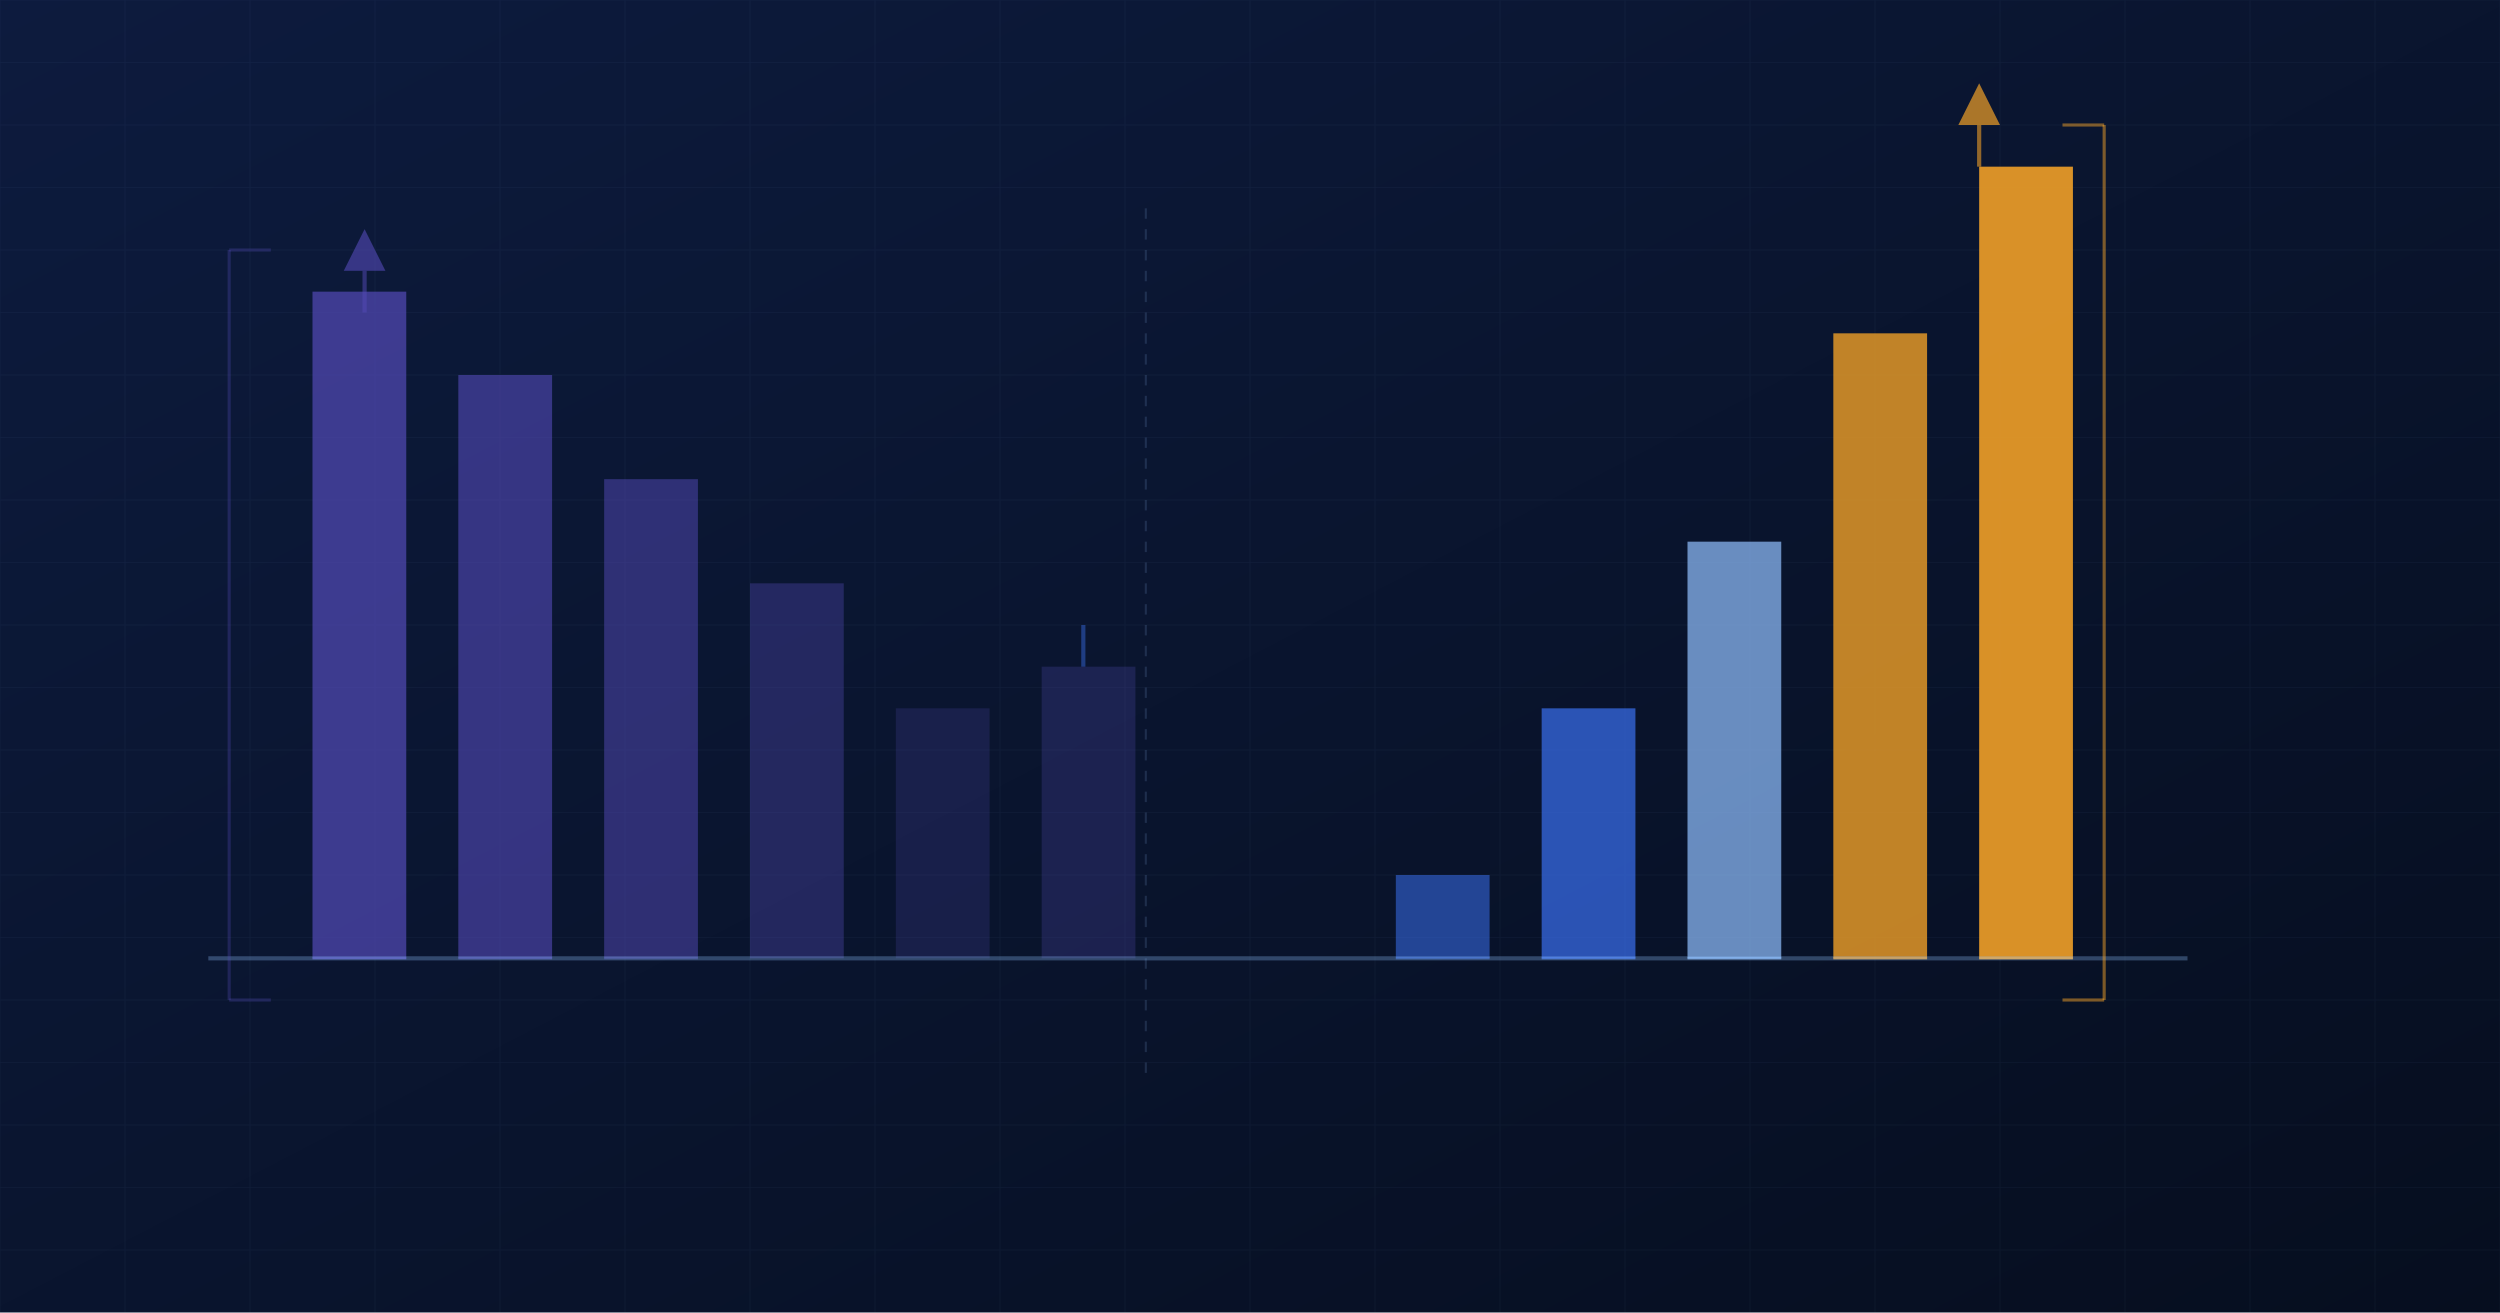
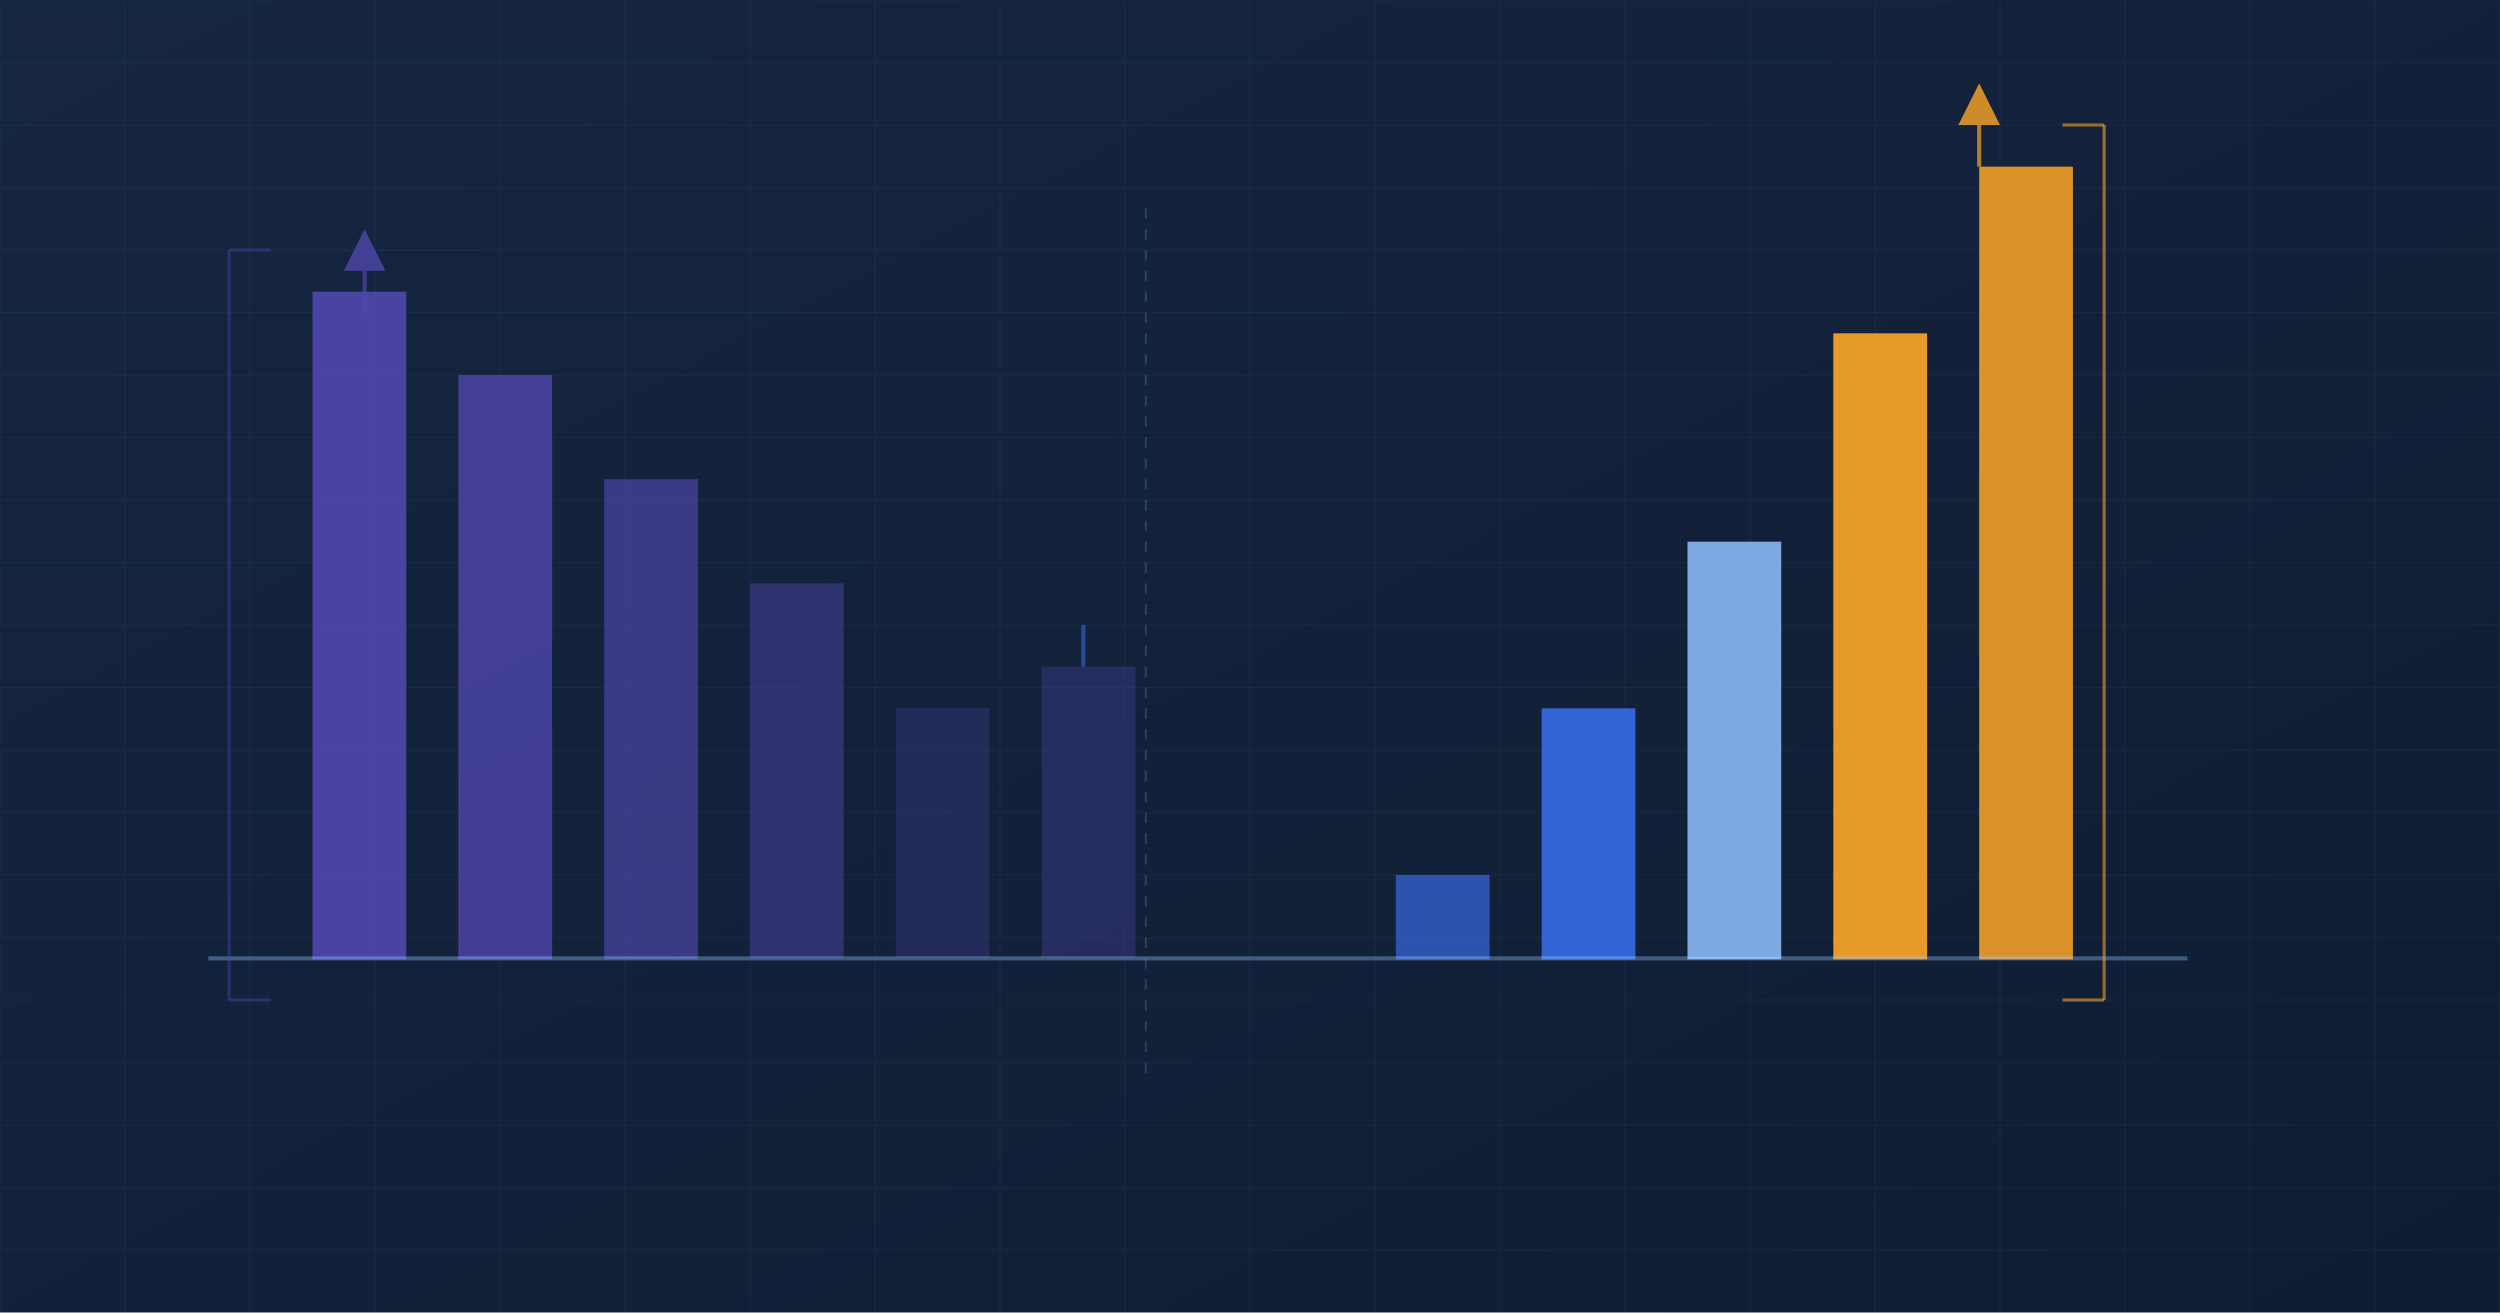
<svg xmlns="http://www.w3.org/2000/svg" width="1200" height="630" viewBox="0 0 1200 630">
  <defs>
    <linearGradient id="bgGrad6" x1="0%" y1="0%" x2="100%" y2="100%">
-       <stop offset="0%" style="stop-color:#0d1b3e;stop-opacity:1" />
-       <stop offset="100%" style="stop-color:#060e1f;stop-opacity:1" />
+       <stop offset="0%" style="stop-color:#162640;stop-opacity:1" />
+       <stop offset="100%" style="stop-color:#0f1d33;stop-opacity:1" />
    </linearGradient>
  </defs>
  <rect width="1200" height="630" fill="url(#bgGrad6)" />
-   <g stroke="#91c1ff" stroke-width="0.3" opacity="0.06">
+   <g stroke="#91c1ff" stroke-width="0.3" opacity="0.08">
    <line x1="0" y1="0" x2="1200" y2="0" />
    <line x1="0" y1="30" x2="1200" y2="30" />
    <line x1="0" y1="60" x2="1200" y2="60" />
    <line x1="0" y1="90" x2="1200" y2="90" />
    <line x1="0" y1="120" x2="1200" y2="120" />
    <line x1="0" y1="150" x2="1200" y2="150" />
    <line x1="0" y1="180" x2="1200" y2="180" />
    <line x1="0" y1="210" x2="1200" y2="210" />
    <line x1="0" y1="240" x2="1200" y2="240" />
    <line x1="0" y1="270" x2="1200" y2="270" />
    <line x1="0" y1="300" x2="1200" y2="300" />
    <line x1="0" y1="330" x2="1200" y2="330" />
    <line x1="0" y1="360" x2="1200" y2="360" />
    <line x1="0" y1="390" x2="1200" y2="390" />
    <line x1="0" y1="420" x2="1200" y2="420" />
    <line x1="0" y1="450" x2="1200" y2="450" />
    <line x1="0" y1="480" x2="1200" y2="480" />
    <line x1="0" y1="510" x2="1200" y2="510" />
    <line x1="0" y1="540" x2="1200" y2="540" />
    <line x1="0" y1="570" x2="1200" y2="570" />
    <line x1="0" y1="600" x2="1200" y2="600" />
    <line x1="0" y1="630" x2="1200" y2="630" />
    <line x1="0" y1="0" x2="0" y2="630" />
    <line x1="60" y1="0" x2="60" y2="630" />
    <line x1="120" y1="0" x2="120" y2="630" />
    <line x1="180" y1="0" x2="180" y2="630" />
    <line x1="240" y1="0" x2="240" y2="630" />
    <line x1="300" y1="0" x2="300" y2="630" />
    <line x1="360" y1="0" x2="360" y2="630" />
    <line x1="420" y1="0" x2="420" y2="630" />
    <line x1="480" y1="0" x2="480" y2="630" />
    <line x1="540" y1="0" x2="540" y2="630" />
    <line x1="600" y1="0" x2="600" y2="630" />
    <line x1="660" y1="0" x2="660" y2="630" />
    <line x1="720" y1="0" x2="720" y2="630" />
    <line x1="780" y1="0" x2="780" y2="630" />
    <line x1="840" y1="0" x2="840" y2="630" />
    <line x1="900" y1="0" x2="900" y2="630" />
    <line x1="960" y1="0" x2="960" y2="630" />
    <line x1="1020" y1="0" x2="1020" y2="630" />
    <line x1="1080" y1="0" x2="1080" y2="630" />
    <line x1="1140" y1="0" x2="1140" y2="630" />
    <line x1="1200" y1="0" x2="1200" y2="630" />
  </g>
-   <rect x="150" y="140" width="45" height="320" fill="#534AB7" opacity="0.7" />
-   <rect x="220" y="180" width="45" height="280" fill="#534AB7" opacity="0.6" />
-   <rect x="290" y="230" width="45" height="230" fill="#534AB7" opacity="0.5" />
-   <rect x="360" y="280" width="45" height="180" fill="#534AB7" opacity="0.35" />
-   <rect x="430" y="340" width="45" height="120" fill="#534AB7" opacity="0.2" />
-   <line x1="150" y1="460" x2="195" y2="460" stroke="#534AB7" stroke-width="1" opacity="0.8" />
-   <line x1="220" y1="460" x2="265" y2="460" stroke="#534AB7" stroke-width="1" opacity="0.6" />
-   <line x1="290" y1="460" x2="335" y2="460" stroke="#534AB7" stroke-width="1" opacity="0.4" />
-   <rect x="670" y="420" width="45" height="40" fill="#3E77FF" opacity="0.5" />
-   <rect x="740" y="340" width="45" height="120" fill="#3E77FF" opacity="0.65" />
-   <rect x="810" y="260" width="45" height="200" fill="#91c1ff" opacity="0.7" />
-   <rect x="880" y="160" width="45" height="300" fill="#EF9F27" opacity="0.8" />
+   <rect x="150" y="140" width="45" height="320" fill="#534AB7" opacity="0.84" />
+   <rect x="220" y="180" width="45" height="280" fill="#534AB7" opacity="0.72" />
+   <rect x="290" y="230" width="45" height="230" fill="#534AB7" opacity="0.6" />
+   <rect x="360" y="280" width="45" height="180" fill="#534AB7" opacity="0.42" />
+   <rect x="430" y="340" width="45" height="120" fill="#534AB7" opacity="0.24" />
+   <line x1="150" y1="460" x2="195" y2="460" stroke="#534AB7" stroke-width="1" opacity="0.96" />
+   <line x1="220" y1="460" x2="265" y2="460" stroke="#534AB7" stroke-width="1" opacity="0.72" />
+   <line x1="290" y1="460" x2="335" y2="460" stroke="#534AB7" stroke-width="1" opacity="0.48" />
+   <rect x="670" y="420" width="45" height="40" fill="#3E77FF" opacity="0.6" />
+   <rect x="740" y="340" width="45" height="120" fill="#3E77FF" opacity="0.78" />
+   <rect x="810" y="260" width="45" height="200" fill="#91c1ff" opacity="0.84" />
+   <rect x="880" y="160" width="45" height="300" fill="#EF9F27" opacity="0.96" />
  <rect x="950" y="80" width="45" height="380" fill="#EF9F27" opacity="0.9" />
-   <line x1="670" y1="460" x2="715" y2="460" stroke="#3E77FF" stroke-width="1" opacity="0.4" />
-   <line x1="740" y1="460" x2="785" y2="460" stroke="#3E77FF" stroke-width="1" opacity="0.6" />
-   <line x1="810" y1="460" x2="855" y2="460" stroke="#91c1ff" stroke-width="1" opacity="0.7" />
-   <line x1="880" y1="460" x2="925" y2="460" stroke="#EF9F27" stroke-width="1" opacity="0.85" />
+   <line x1="670" y1="460" x2="715" y2="460" stroke="#3E77FF" stroke-width="1" opacity="0.48" />
+   <line x1="740" y1="460" x2="785" y2="460" stroke="#3E77FF" stroke-width="1" opacity="0.72" />
+   <line x1="810" y1="460" x2="855" y2="460" stroke="#91c1ff" stroke-width="1" opacity="0.84" />
+   <line x1="880" y1="460" x2="925" y2="460" stroke="#EF9F27" stroke-width="1" opacity="0.95" />
  <line x1="950" y1="460" x2="995" y2="460" stroke="#EF9F27" stroke-width="1" opacity="0.95" />
-   <rect x="500" y="320" width="45" height="140" fill="#534AB7" opacity="0.25" />
-   <line x1="520" y1="320" x2="520" y2="300" stroke="#3E77FF" stroke-width="2" opacity="0.4" />
-   <line x1="100" y1="460" x2="1050" y2="460" stroke="#91c1ff" stroke-width="2" opacity="0.3" />
-   <line x1="110" y1="120" x2="110" y2="480" stroke="#534AB7" stroke-width="1.5" opacity="0.3" />
-   <line x1="110" y1="120" x2="130" y2="120" stroke="#534AB7" stroke-width="1.5" opacity="0.3" />
-   <line x1="110" y1="480" x2="130" y2="480" stroke="#534AB7" stroke-width="1.5" opacity="0.3" />
-   <line x1="1010" y1="60" x2="1010" y2="480" stroke="#EF9F27" stroke-width="1.5" opacity="0.5" />
-   <line x1="1010" y1="60" x2="990" y2="60" stroke="#EF9F27" stroke-width="1.5" opacity="0.5" />
-   <line x1="1010" y1="480" x2="990" y2="480" stroke="#EF9F27" stroke-width="1.5" opacity="0.5" />
-   <polygon points="950,40 960,60 940,60" fill="#EF9F27" opacity="0.7" />
-   <line x1="950" y1="60" x2="950" y2="80" stroke="#EF9F27" stroke-width="2" opacity="0.6" />
-   <polygon points="175,110 185,130 165,130" fill="#534AB7" opacity="0.6" />
-   <line x1="175" y1="130" x2="175" y2="150" stroke="#534AB7" stroke-width="2" opacity="0.5" />
-   <line x1="550" y1="100" x2="550" y2="520" stroke="#91c1ff" stroke-width="1" opacity="0.15" stroke-dasharray="5,5" />
+   <rect x="500" y="320" width="45" height="140" fill="#534AB7" opacity="0.3" />
+   <line x1="520" y1="320" x2="520" y2="300" stroke="#3E77FF" stroke-width="2" opacity="0.48" />
+   <line x1="100" y1="460" x2="1050" y2="460" stroke="#91c1ff" stroke-width="2" opacity="0.36" />
+   <line x1="110" y1="120" x2="110" y2="480" stroke="#534AB7" stroke-width="1.5" opacity="0.36" />
+   <line x1="110" y1="120" x2="130" y2="120" stroke="#534AB7" stroke-width="1.5" opacity="0.36" />
+   <line x1="110" y1="480" x2="130" y2="480" stroke="#534AB7" stroke-width="1.5" opacity="0.36" />
+   <line x1="1010" y1="60" x2="1010" y2="480" stroke="#EF9F27" stroke-width="1.5" opacity="0.6" />
+   <line x1="1010" y1="60" x2="990" y2="60" stroke="#EF9F27" stroke-width="1.5" opacity="0.6" />
+   <line x1="1010" y1="480" x2="990" y2="480" stroke="#EF9F27" stroke-width="1.5" opacity="0.6" />
+   <polygon points="950,40 960,60 940,60" fill="#EF9F27" opacity="0.84" />
+   <line x1="950" y1="60" x2="950" y2="80" stroke="#EF9F27" stroke-width="2" opacity="0.72" />
+   <polygon points="175,110 185,130 165,130" fill="#534AB7" opacity="0.72" />
+   <line x1="175" y1="130" x2="175" y2="150" stroke="#534AB7" stroke-width="2" opacity="0.6" />
+   <line x1="550" y1="100" x2="550" y2="520" stroke="#91c1ff" stroke-width="1" opacity="0.18" stroke-dasharray="5,5" />
</svg>
